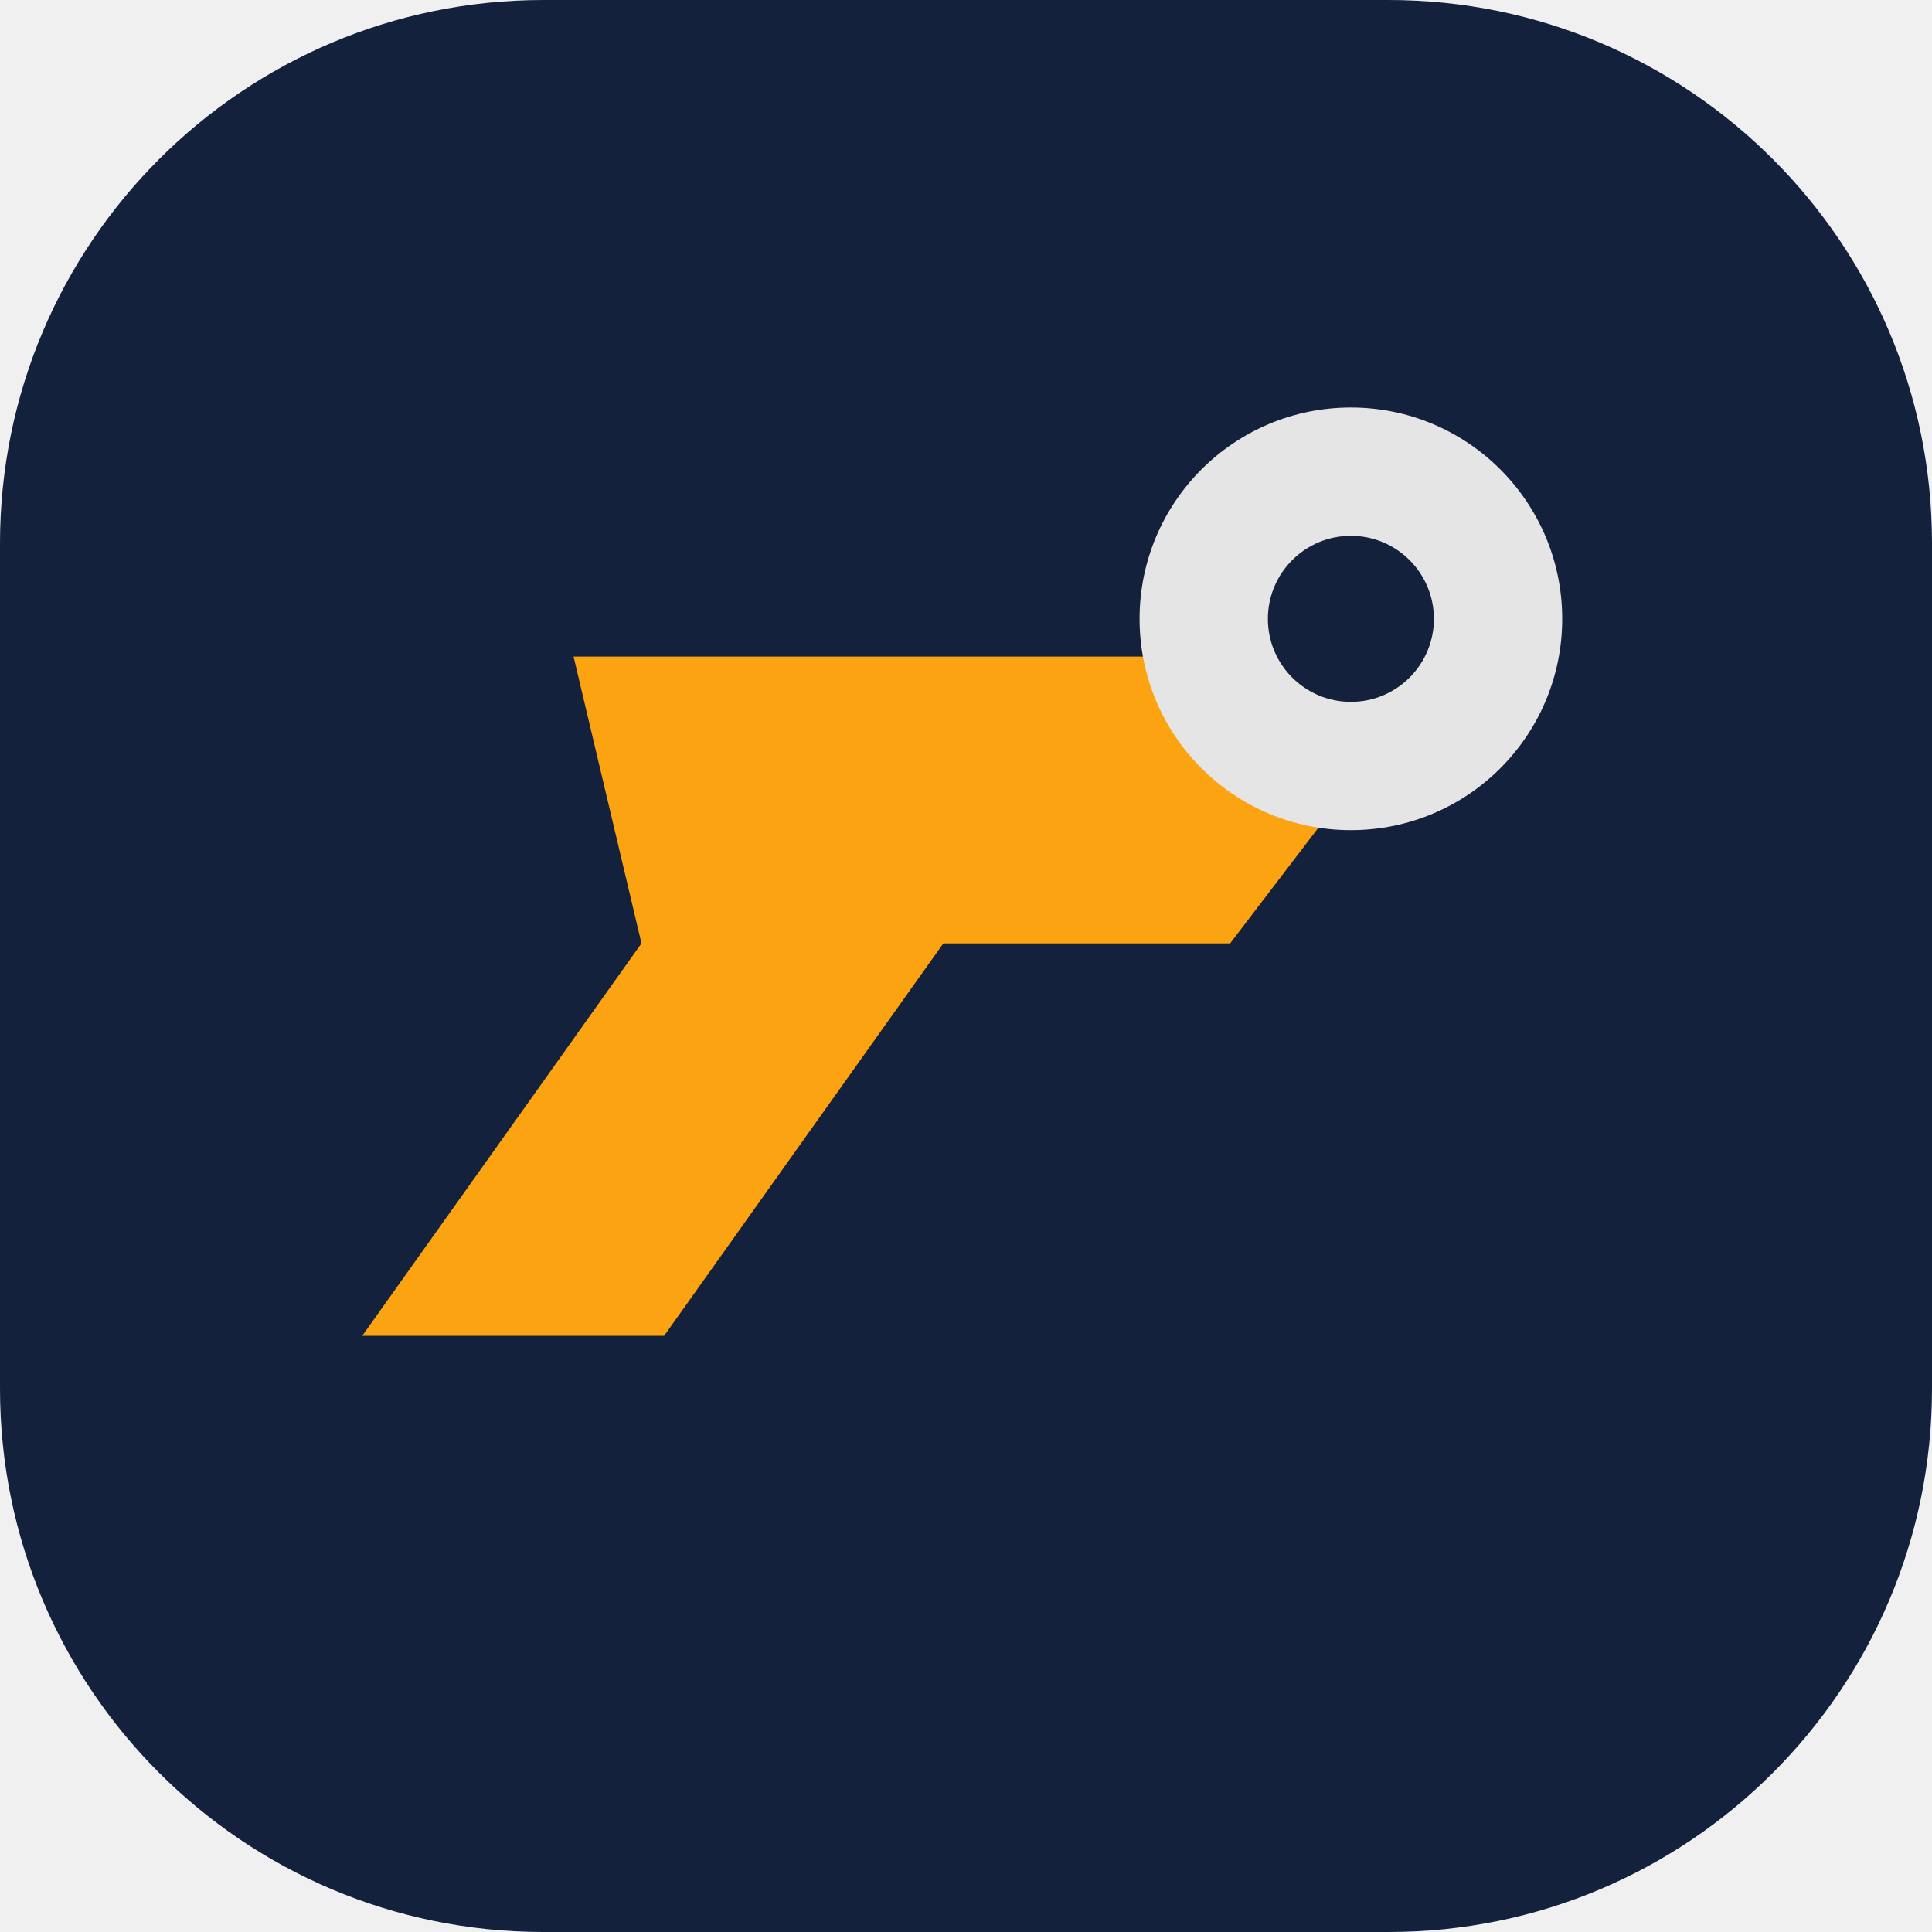
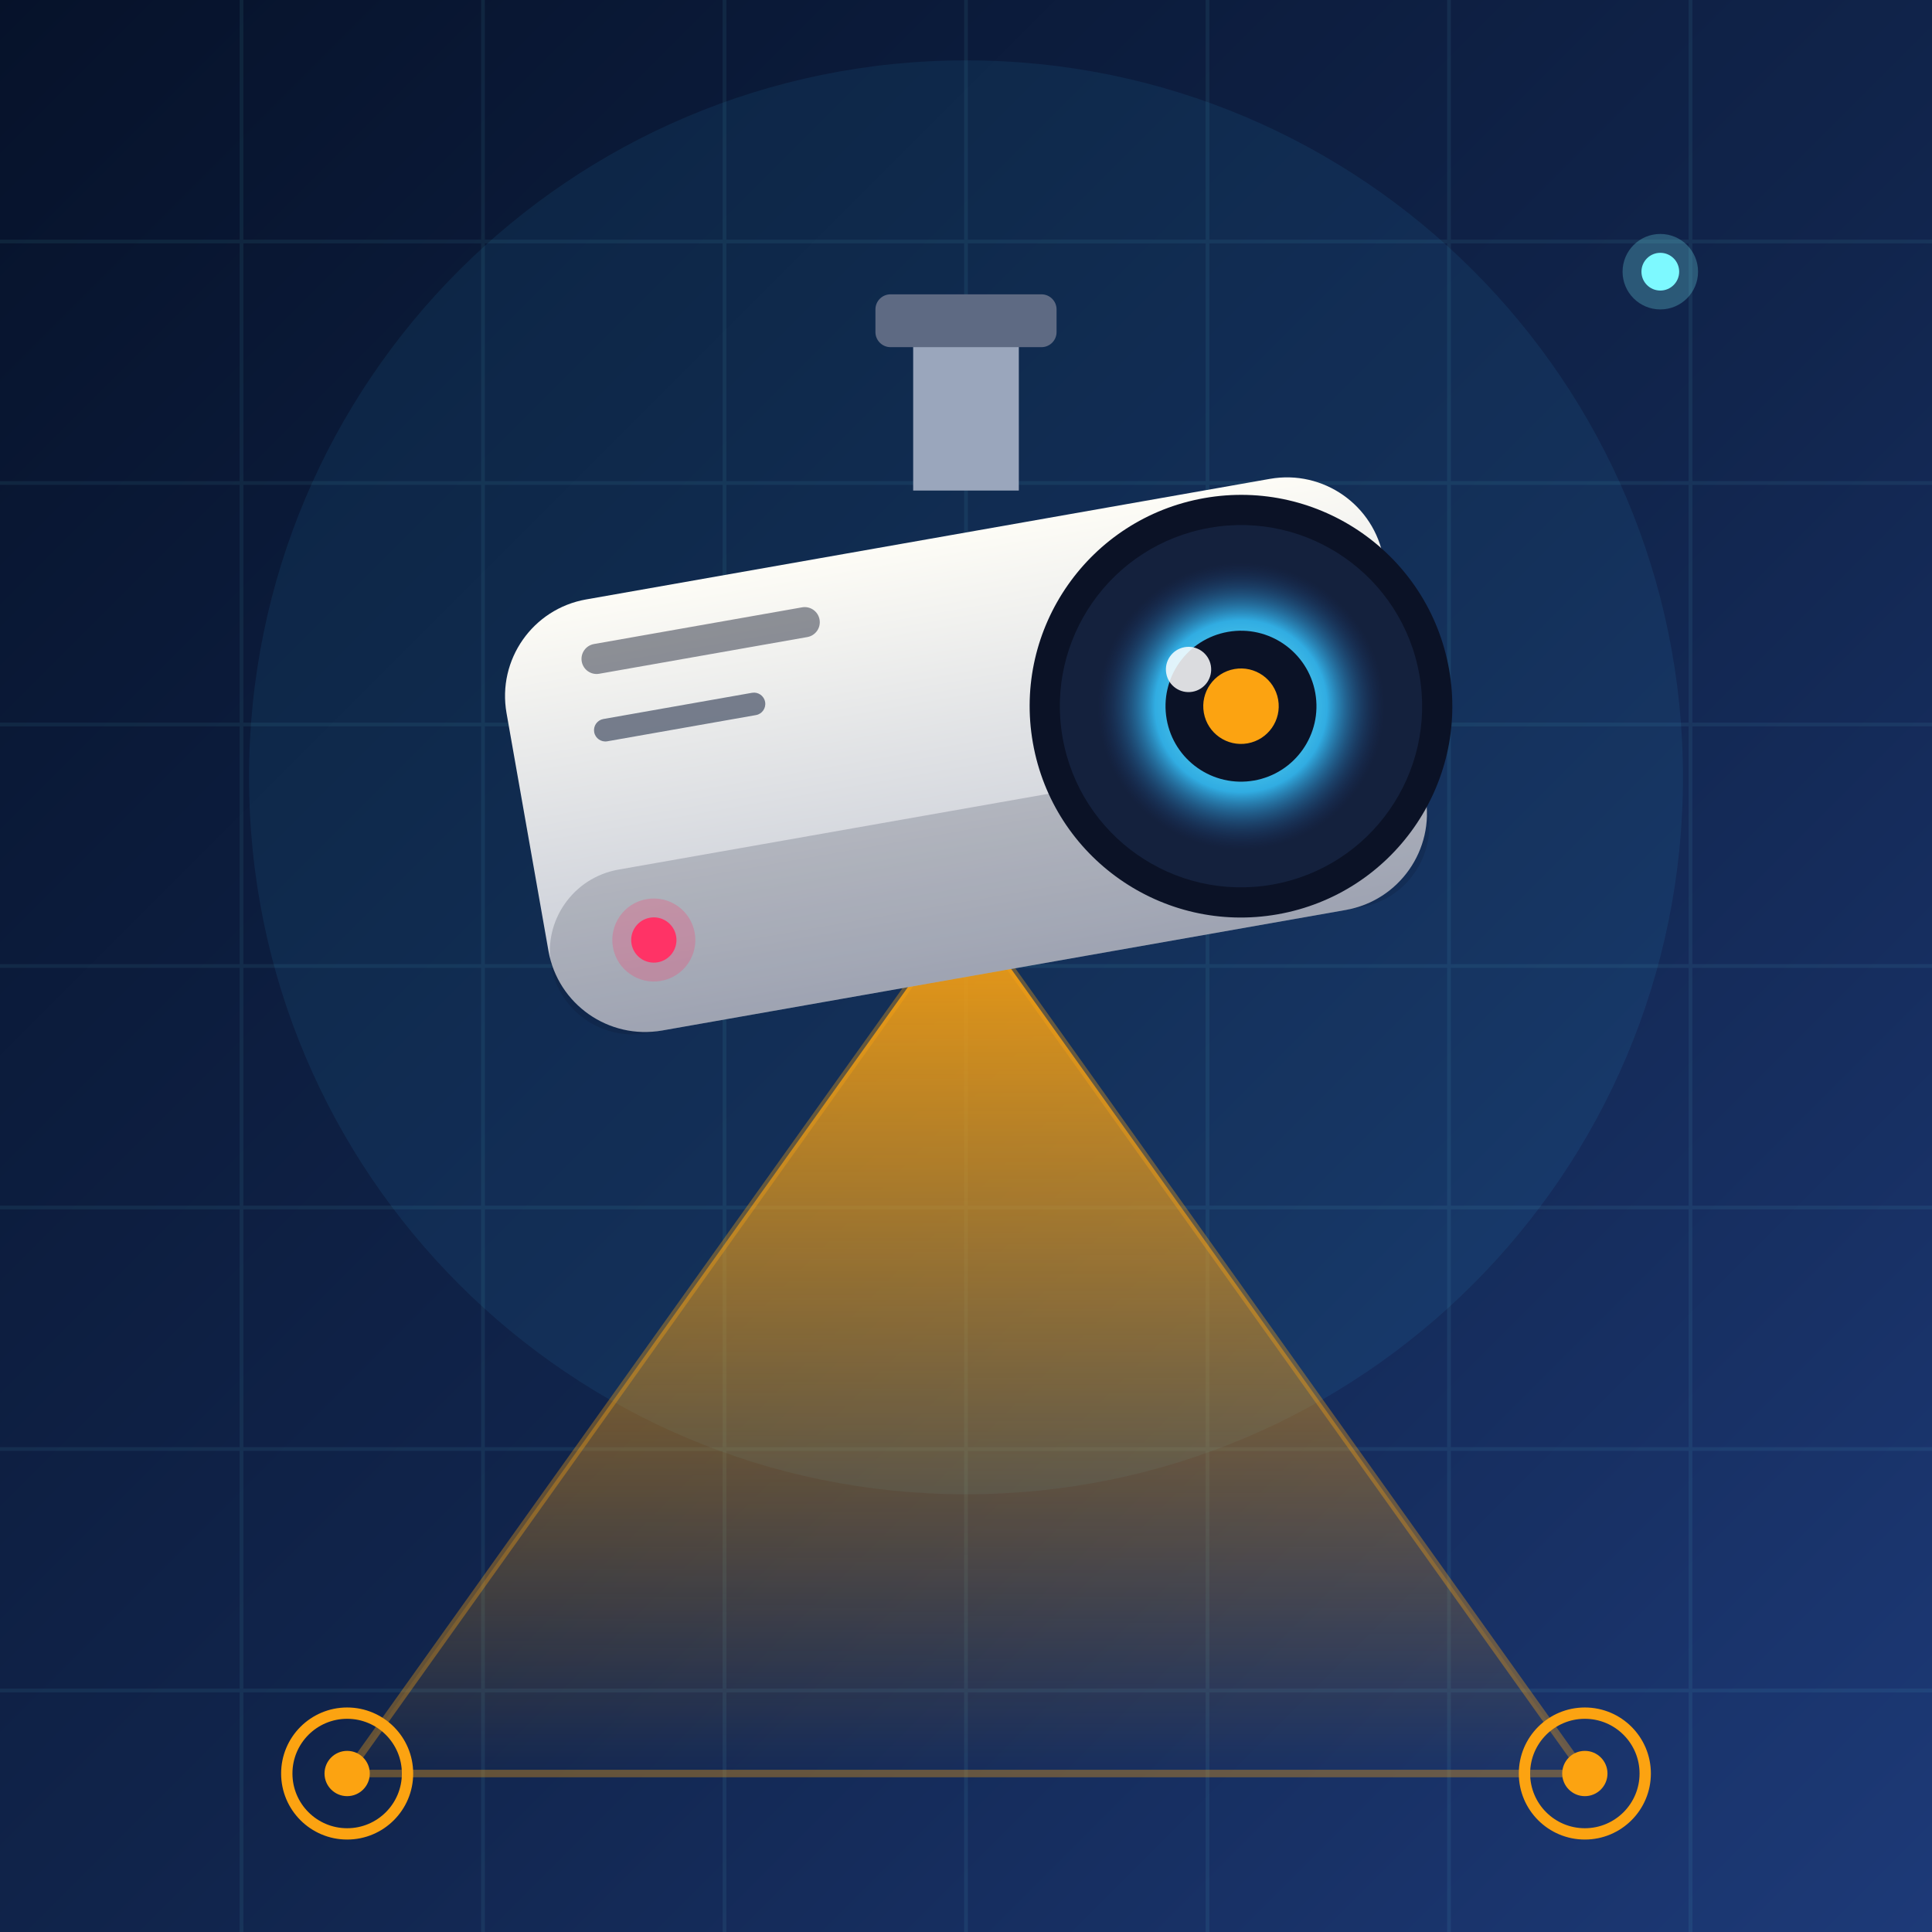
<svg xmlns="http://www.w3.org/2000/svg" viewBox="0 0 512 512">
-   <rect width="512" height="512" rx="144" fill="#14213d" />
-   <path d="M128 174h256l-58 76H250l-74 104H96l74-104-18-76z" fill="#fca311" />
-   <circle cx="358" cy="164" r="56" fill="#e5e5e5" />
-   <circle cx="358" cy="164" r="22" fill="#14213d" />
+   <defs>
+     <linearGradient id="bg" x1="0" y1="0" x2="1" y2="1">
+       <stop offset="0%" stop-color="#06122a" />
+       <stop offset="55%" stop-color="#11254d" />
+       <stop offset="100%" stop-color="#1d3a78" />
+     </linearGradient>
+     <linearGradient id="beam" x1="0" y1="0" x2="0" y2="1">
+       <stop offset="0%" stop-color="#fca311" stop-opacity="0.95" />
+       <stop offset="100%" stop-color="#fca311" stop-opacity="0" />
+     </linearGradient>
+     <radialGradient id="lensGlow" cx="50%" cy="50%" r="50%">
+       <stop offset="0%" stop-color="#7df9ff" stop-opacity="1" />
+       <stop offset="60%" stop-color="#36c5ff" stop-opacity="0.85" />
+       <stop offset="100%" stop-color="#1d3a78" stop-opacity="0" />
+     </radialGradient>
+     <linearGradient id="bodyHi" x1="0" y1="0" x2="0" y2="1">
+       <stop offset="0%" stop-color="#fdfcf6" />
+       <stop offset="100%" stop-color="#bfc4d1" />
+     </linearGradient>
+   </defs>
+   <rect width="512" height="512" fill="url(#bg)" />
+   <g stroke="#7df9ff" stroke-width="1" opacity="0.07">
+     <path d="M64 0V512M128 0V512M192 0V512M256 0V512M320 0V512M384 0V512M448 0V512" />
+     <path d="M0 64H512M0 128H512M0 192H512M0 256H512M0 320H512M0 384H512M0 448H512" />
+   </g>
+   <circle cx="256" cy="206" r="190" fill="#36c5ff" opacity="0.08" />
+   <path d="M256 240 L92 470 L420 470 Z" fill="url(#beam)" />
+   <path d="M256 240 L92 470 L420 470 Z" fill="none" stroke="#fca311" stroke-opacity="0.35" stroke-width="2" />
+   <rect x="242" y="86" width="28" height="44" fill="#9aa6bc" />
+   <rect x="232" y="78" width="48" height="14" rx="4" fill="#5e6a83" />
+   <g transform="translate(256 200) rotate(-10)">
+     <rect x="-118" y="-58" width="236" height="116" rx="26" fill="url(#bodyHi)" />
+     <rect x="-118" y="14" width="236" height="44" rx="22" fill="#0b1226" opacity="0.18" />
+     <rect x="-96" y="-46" width="64" height="8" rx="4" fill="#0b1226" opacity="0.45" />
+     <rect x="-96" y="-26" width="46" height="6" rx="3" fill="#14213d" opacity="0.55" />
+     <circle cx="-90" cy="34" r="6" fill="#ff3366" />
+     <circle cx="-90" cy="34" r="11" fill="#ff3366" opacity="0.25" />
+     <circle cx="74" cy="0" r="56" fill="#0b1226" />
+     <circle cx="74" cy="0" r="48" fill="#14213d" />
+     <circle cx="74" cy="0" r="38" fill="url(#lensGlow)" />
+     <circle cx="74" cy="0" r="20" fill="#0b1226" />
+     <circle cx="74" cy="0" r="10" fill="#fca311" />
+     <circle cx="62" cy="-12" r="6" fill="#ffffff" opacity="0.85" />
+   </g>
+   <g>
+     <circle cx="92" cy="470" r="16" fill="none" stroke="#fca311" stroke-width="3" />
+     <circle cx="92" cy="470" r="6" fill="#fca311" />
+     <circle cx="420" cy="470" r="16" fill="none" stroke="#fca311" stroke-width="3" />
+     <circle cx="420" cy="470" r="6" fill="#fca311" />
+   </g>
+   <g transform="translate(440 72)">
+     <circle r="10" fill="#7df9ff" opacity="0.25" />
+     <circle r="5" fill="#7df9ff" />
+   </g>
</svg>
